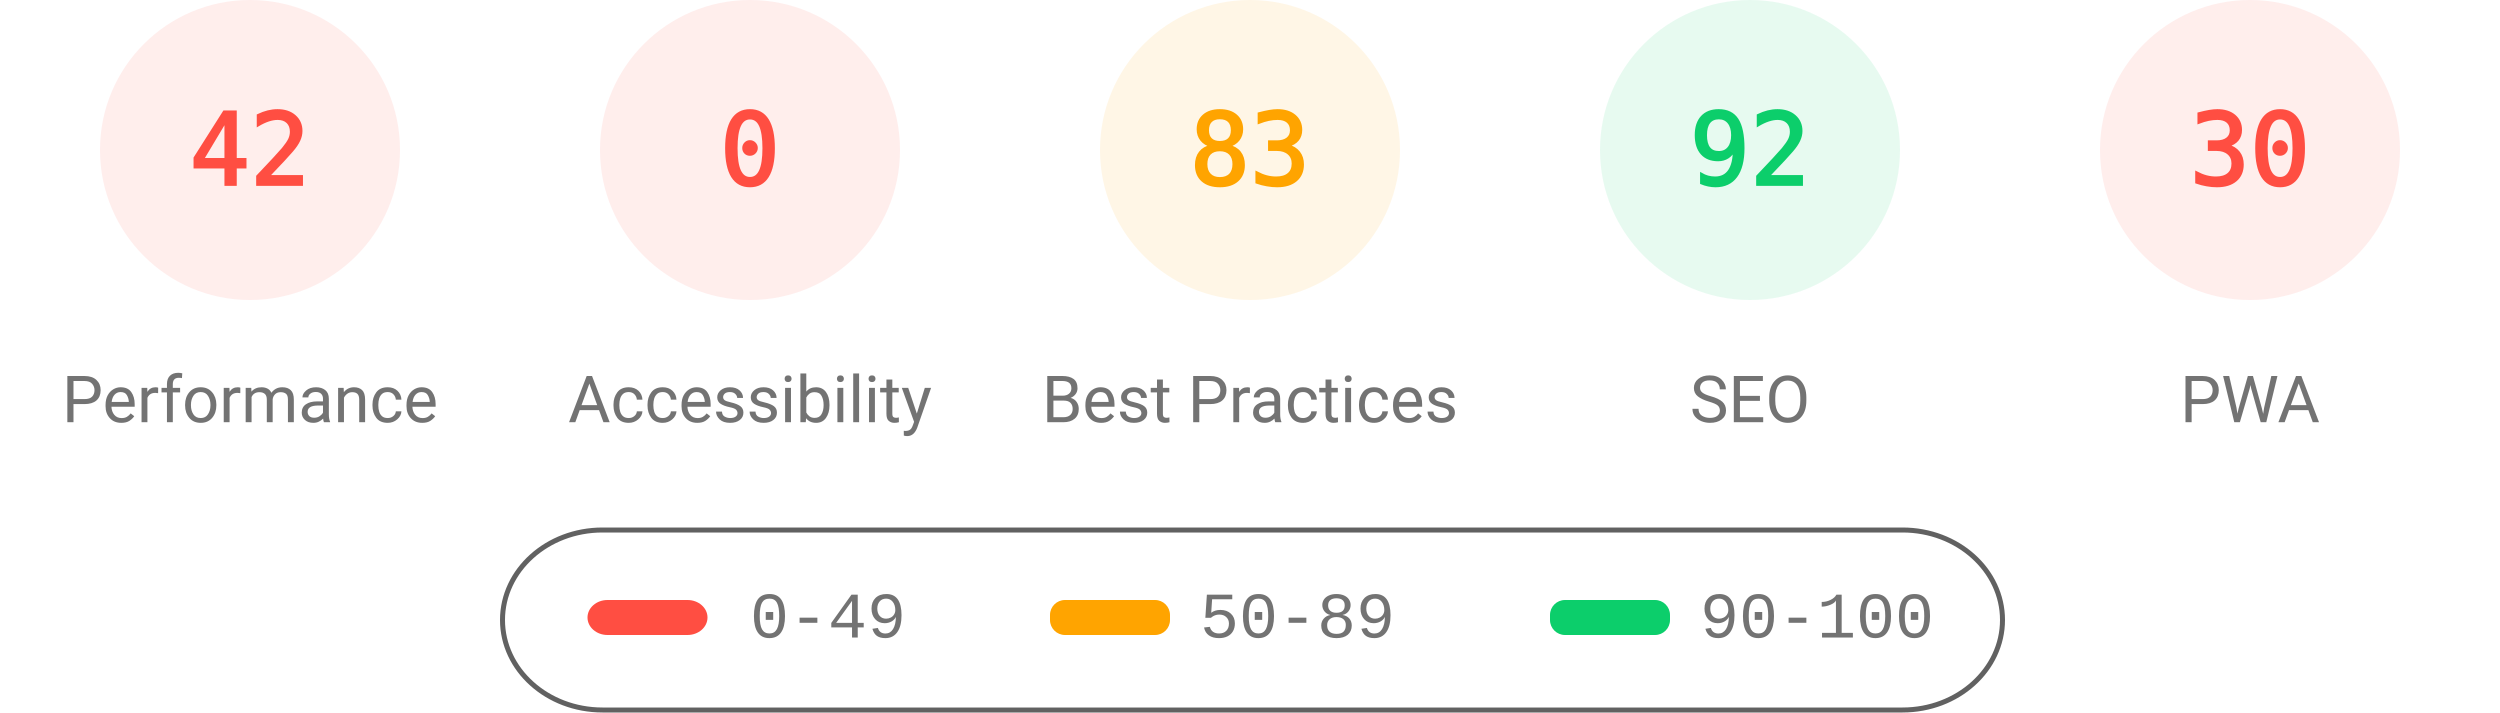
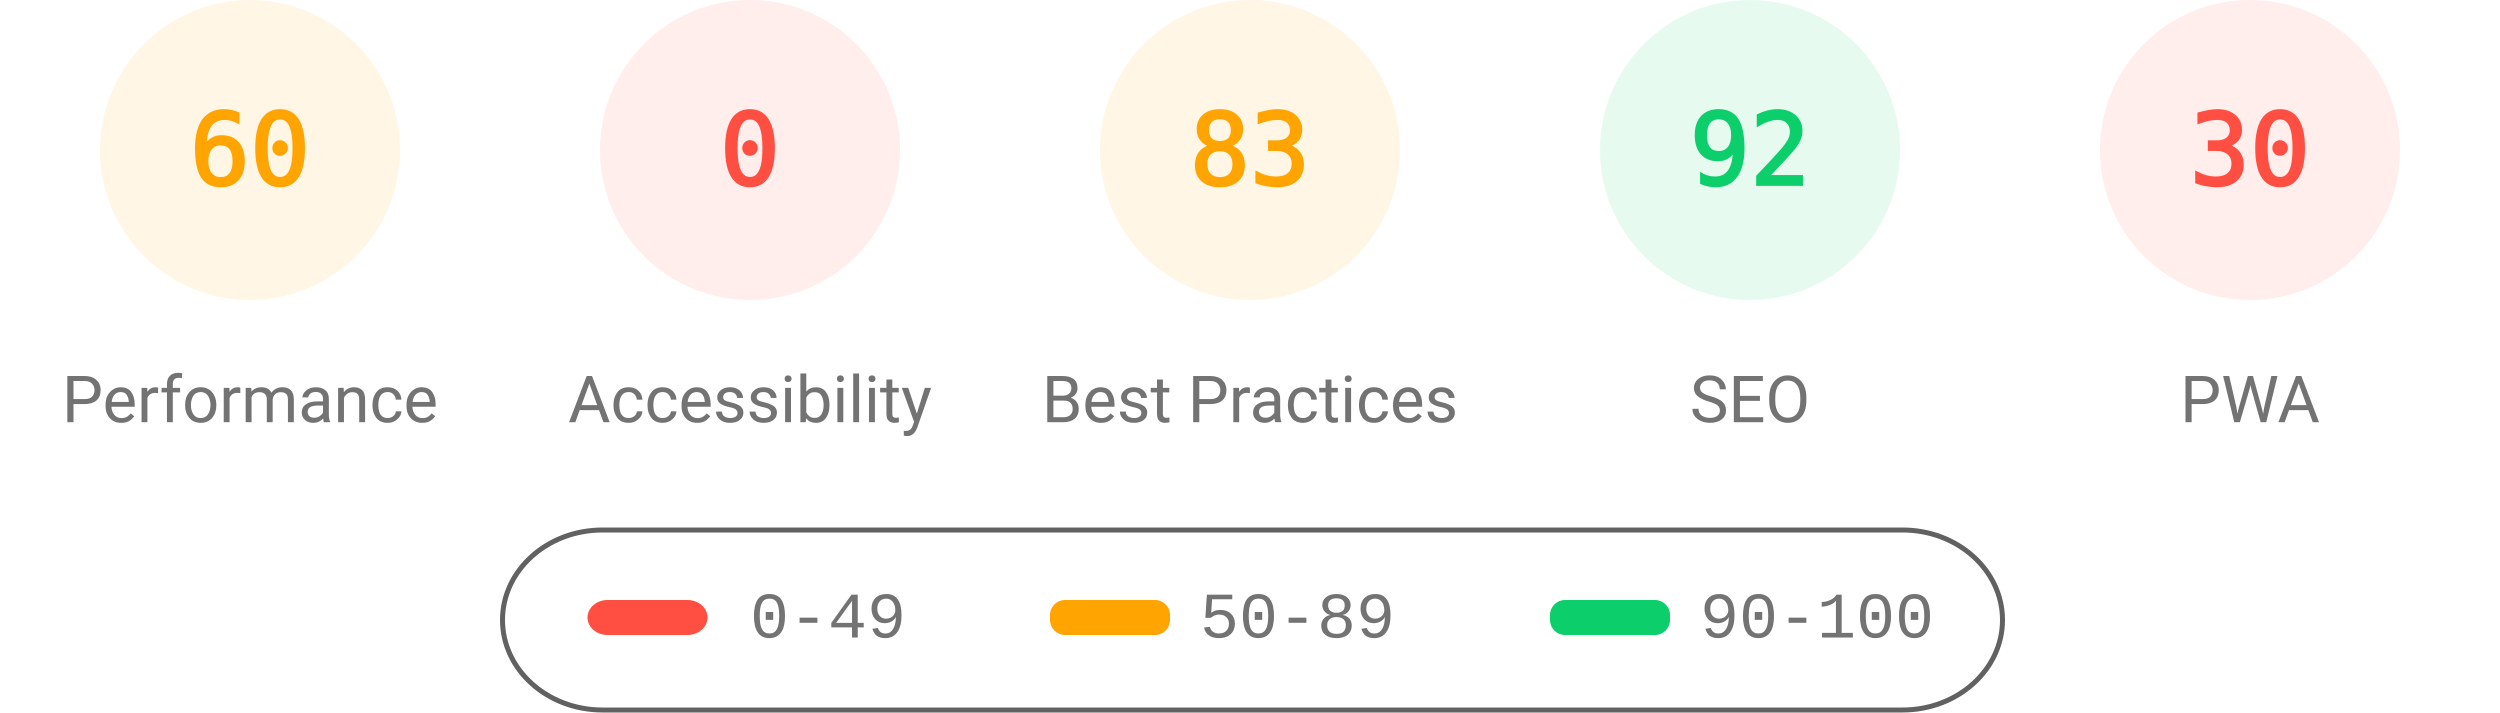
<svg xmlns="http://www.w3.org/2000/svg" fill="none" width="1000" height="285">
  <style>.gauge-base{opacity:.1}.gauge-arc{fill:none;animation-delay:250ms;stroke-linecap:round;transform:rotate(-90deg);transform-origin:100px 60px;animation:load-gauge 1s ease forwards}.guage-text{font-size:40px;font-family:monospace;text-align:center}.guage-red{color:#ff4e42;fill:#ff4e42;stroke:#ff4e42}.guage-orange{color:#ffa400;fill:#ffa400;stroke:#ffa400}.guage-green{color:#0cce6b;fill:#0cce6b;stroke:#0cce6b}.guage-undefined{color:#5c5c5c;fill:#5c5c5c;stroke:#5c5c5c}.guage-title{color:#737373;fill:#737373;stroke:none;font-size:26px;line-height:26px;font-family:Roboto,Halvetica,Arial,sans-serif}@keyframes load-gauge{from{stroke-dasharray:0 352.858}}</style>
-   <svg class="guage-div guage-perf guage-red" viewBox="0 0 200 200" width="200" height="200">
+   <svg class="guage-div guage-perf guage-orange" viewBox="0 0 200 200" width="200" height="200">
    <circle class="gauge-base" r="56" cx="100" cy="60" stroke-width="8" />
-     <circle class="gauge-arc guage-arc-1" r="56" cx="100" cy="60" stroke-width="8" style="stroke-dasharray:147.78,351.858" />
-     <text class="guage-text" x="100" y="60" alignment-baseline="central" dominant-baseline="central" text-anchor="middle">42</text>
+     <circle class="gauge-arc guage-arc-1" r="56" cx="100" cy="60" stroke-width="8" style="stroke-dasharray:211.115,351.858" />
+     <text class="guage-text" x="100" y="60" alignment-baseline="central" dominant-baseline="central" text-anchor="middle">60</text>
    <text class="guage-title" x="100" y="160" alignment-baseline="central" dominant-baseline="central" text-anchor="middle">Performance</text>
  </svg>
  <svg class="guage-div guage-acc guage-red" viewBox="0 0 200 200" width="200" height="200" x="200">
    <circle class="gauge-base" r="56" cx="100" cy="60" stroke-width="8" />
    <circle class="gauge-arc guage-arc-2" r="56" cx="100" cy="60" stroke-width="8" style="stroke-dasharray:0,351.858" />
    <text class="guage-text" x="100" y="60" alignment-baseline="central" dominant-baseline="central" text-anchor="middle">0</text>
    <text class="guage-title" x="100" y="160" alignment-baseline="central" dominant-baseline="central" text-anchor="middle">Accessibility</text>
  </svg>
  <svg class="guage-div guage-best guage-orange" viewBox="0 0 200 200" width="200" height="200" x="400">
    <circle class="gauge-base" r="56" cx="100" cy="60" stroke-width="8" />
    <circle class="gauge-arc guage-arc-3" r="56" cx="100" cy="60" stroke-width="8" style="stroke-dasharray:292.042,351.858" />
    <text class="guage-text" x="100" y="60" alignment-baseline="central" dominant-baseline="central" text-anchor="middle">83</text>
    <text class="guage-title" x="100" y="160" alignment-baseline="central" dominant-baseline="central" text-anchor="middle">Best Practices</text>
  </svg>
  <svg class="guage-div guage-seo guage-green" viewBox="0 0 200 200" width="200" height="200" x="600">
    <circle class="gauge-base" r="56" cx="100" cy="60" stroke-width="8" />
    <circle class="gauge-arc guage-arc-4" r="56" cx="100" cy="60" stroke-width="8" style="stroke-dasharray:323.709,351.858" />
    <text class="guage-text" x="100" y="60" alignment-baseline="central" dominant-baseline="central" text-anchor="middle">92</text>
    <text class="guage-title" x="100" y="160" alignment-baseline="central" dominant-baseline="central" text-anchor="middle">SEO</text>
  </svg>
  <svg class="guage-div guage-pwa guage-red" viewBox="0 0 200 200" width="200" height="200" x="800">
    <circle class="gauge-base" r="56" cx="100" cy="60" stroke-width="8" />
    <circle class="gauge-arc guage-arc-4" r="56" cx="100" cy="60" stroke-width="8" style="stroke-dasharray:105.557,351.858" />
    <text class="guage-text" x="100" y="60" alignment-baseline="central" dominant-baseline="central" text-anchor="middle">30</text>
    <text class="guage-title" x="100" y="160" alignment-baseline="central" dominant-baseline="central" text-anchor="middle">PWA</text>
  </svg>
  <svg width="604" height="76" x="200" y="210">
    <path fill="none" id="canvas_background" d="M-1-1h604v80H-1z" />
    <rect fill-opacity="0" stroke="#616161" stroke-width="2" rx="40" id="svg_2" height="72" width="600" y="2" x="1" fill="#000" />
    <rect stroke="#000" rx="8" id="svg_3" height="14" width="48" y="30" x="35" stroke-opacity="null" stroke-width="0" fill="#ff4e42" />
    <rect stroke="#000" rx="6" id="svg_4" height="14" width="48" y="30" x="220" stroke-opacity="null" stroke-width="0" fill="#ffa400" />
    <rect stroke="#000" rx="6" id="svg_5" height="14" width="48" y="30" x="420" stroke-opacity="null" stroke-width="0" fill="#0cce6b" />
    <text xml:space="preserve" text-anchor="start" font-family="'Courier New', Courier, monospace" font-size="26" id="svg_6" y="45" x="100" stroke-opacity="null" stroke-width="0" stroke="#000" fill="#737373">0-49</text>
    <text xml:space="preserve" text-anchor="start" font-family="'Courier New', Courier, monospace" font-size="26" id="svg_7" y="45" x="280" stroke-opacity="null" stroke-width="0" stroke="#000" fill="#737373">50-89</text>
    <text xml:space="preserve" text-anchor="start" font-family="'Courier New', Courier, monospace" font-size="26" id="svg_8" y="45" x="480" stroke-opacity="null" stroke-width="0" stroke="#000" fill="#737373">90-100</text>
  </svg>
</svg>
